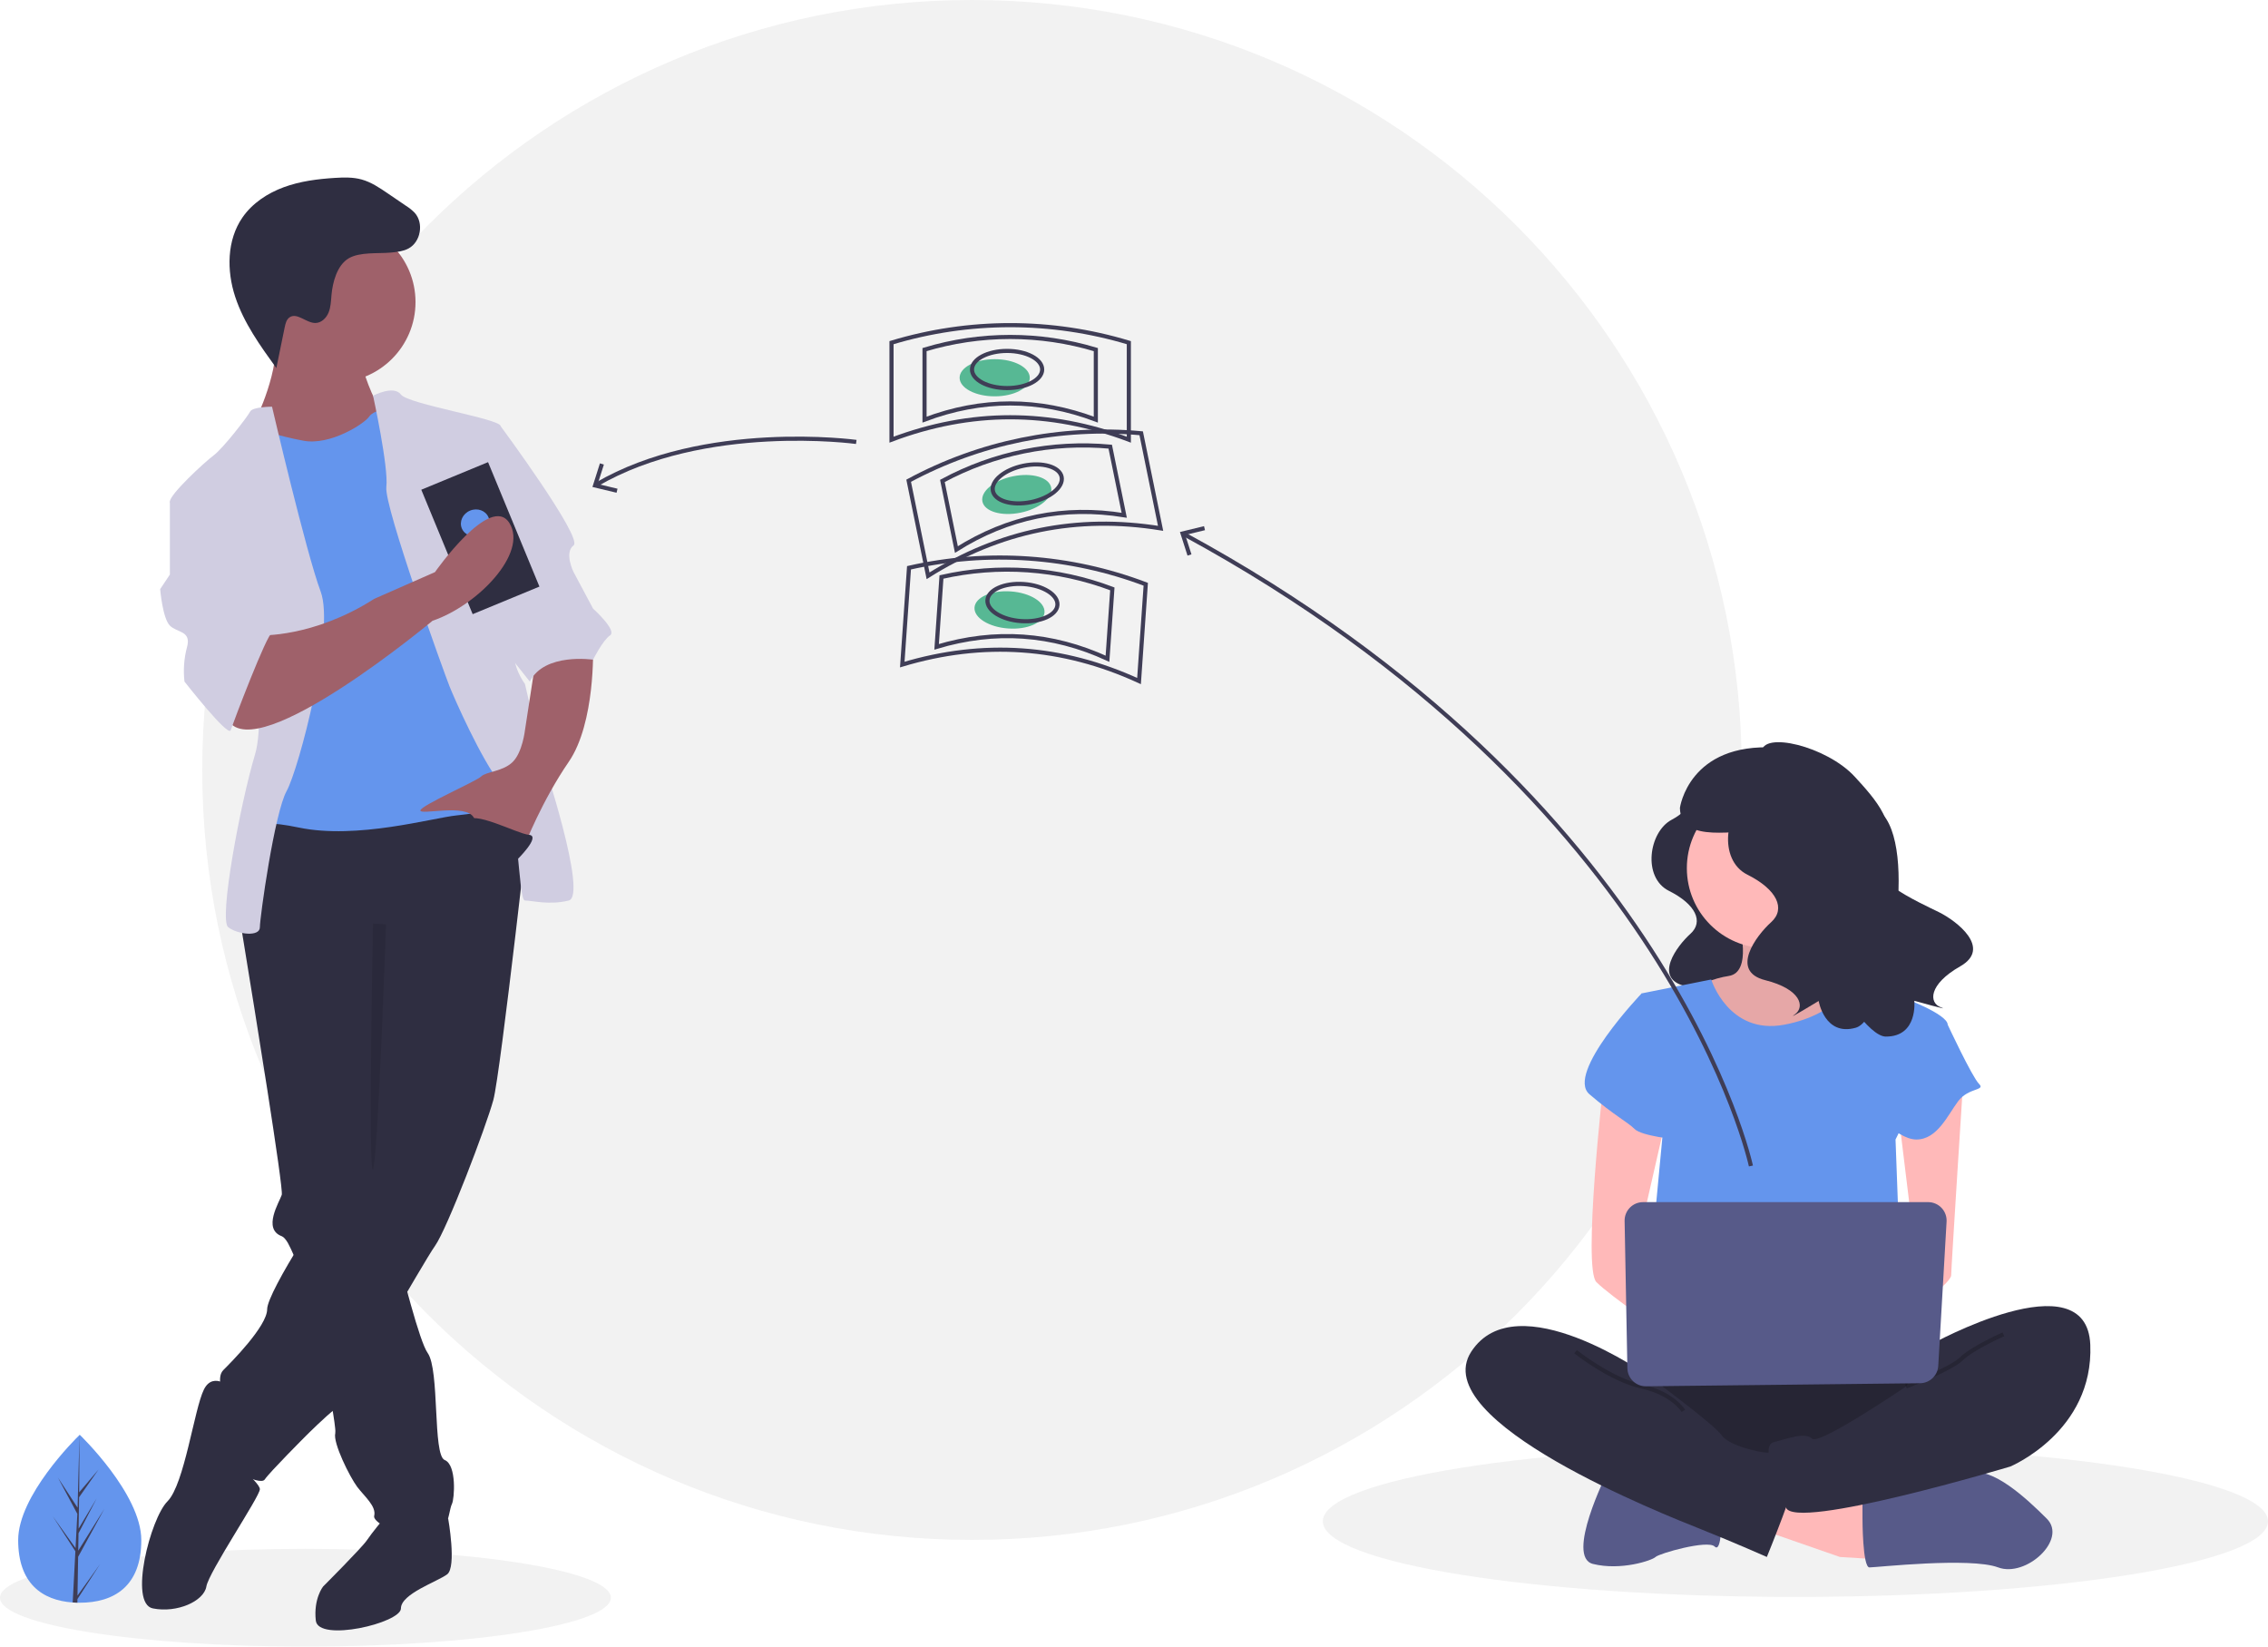
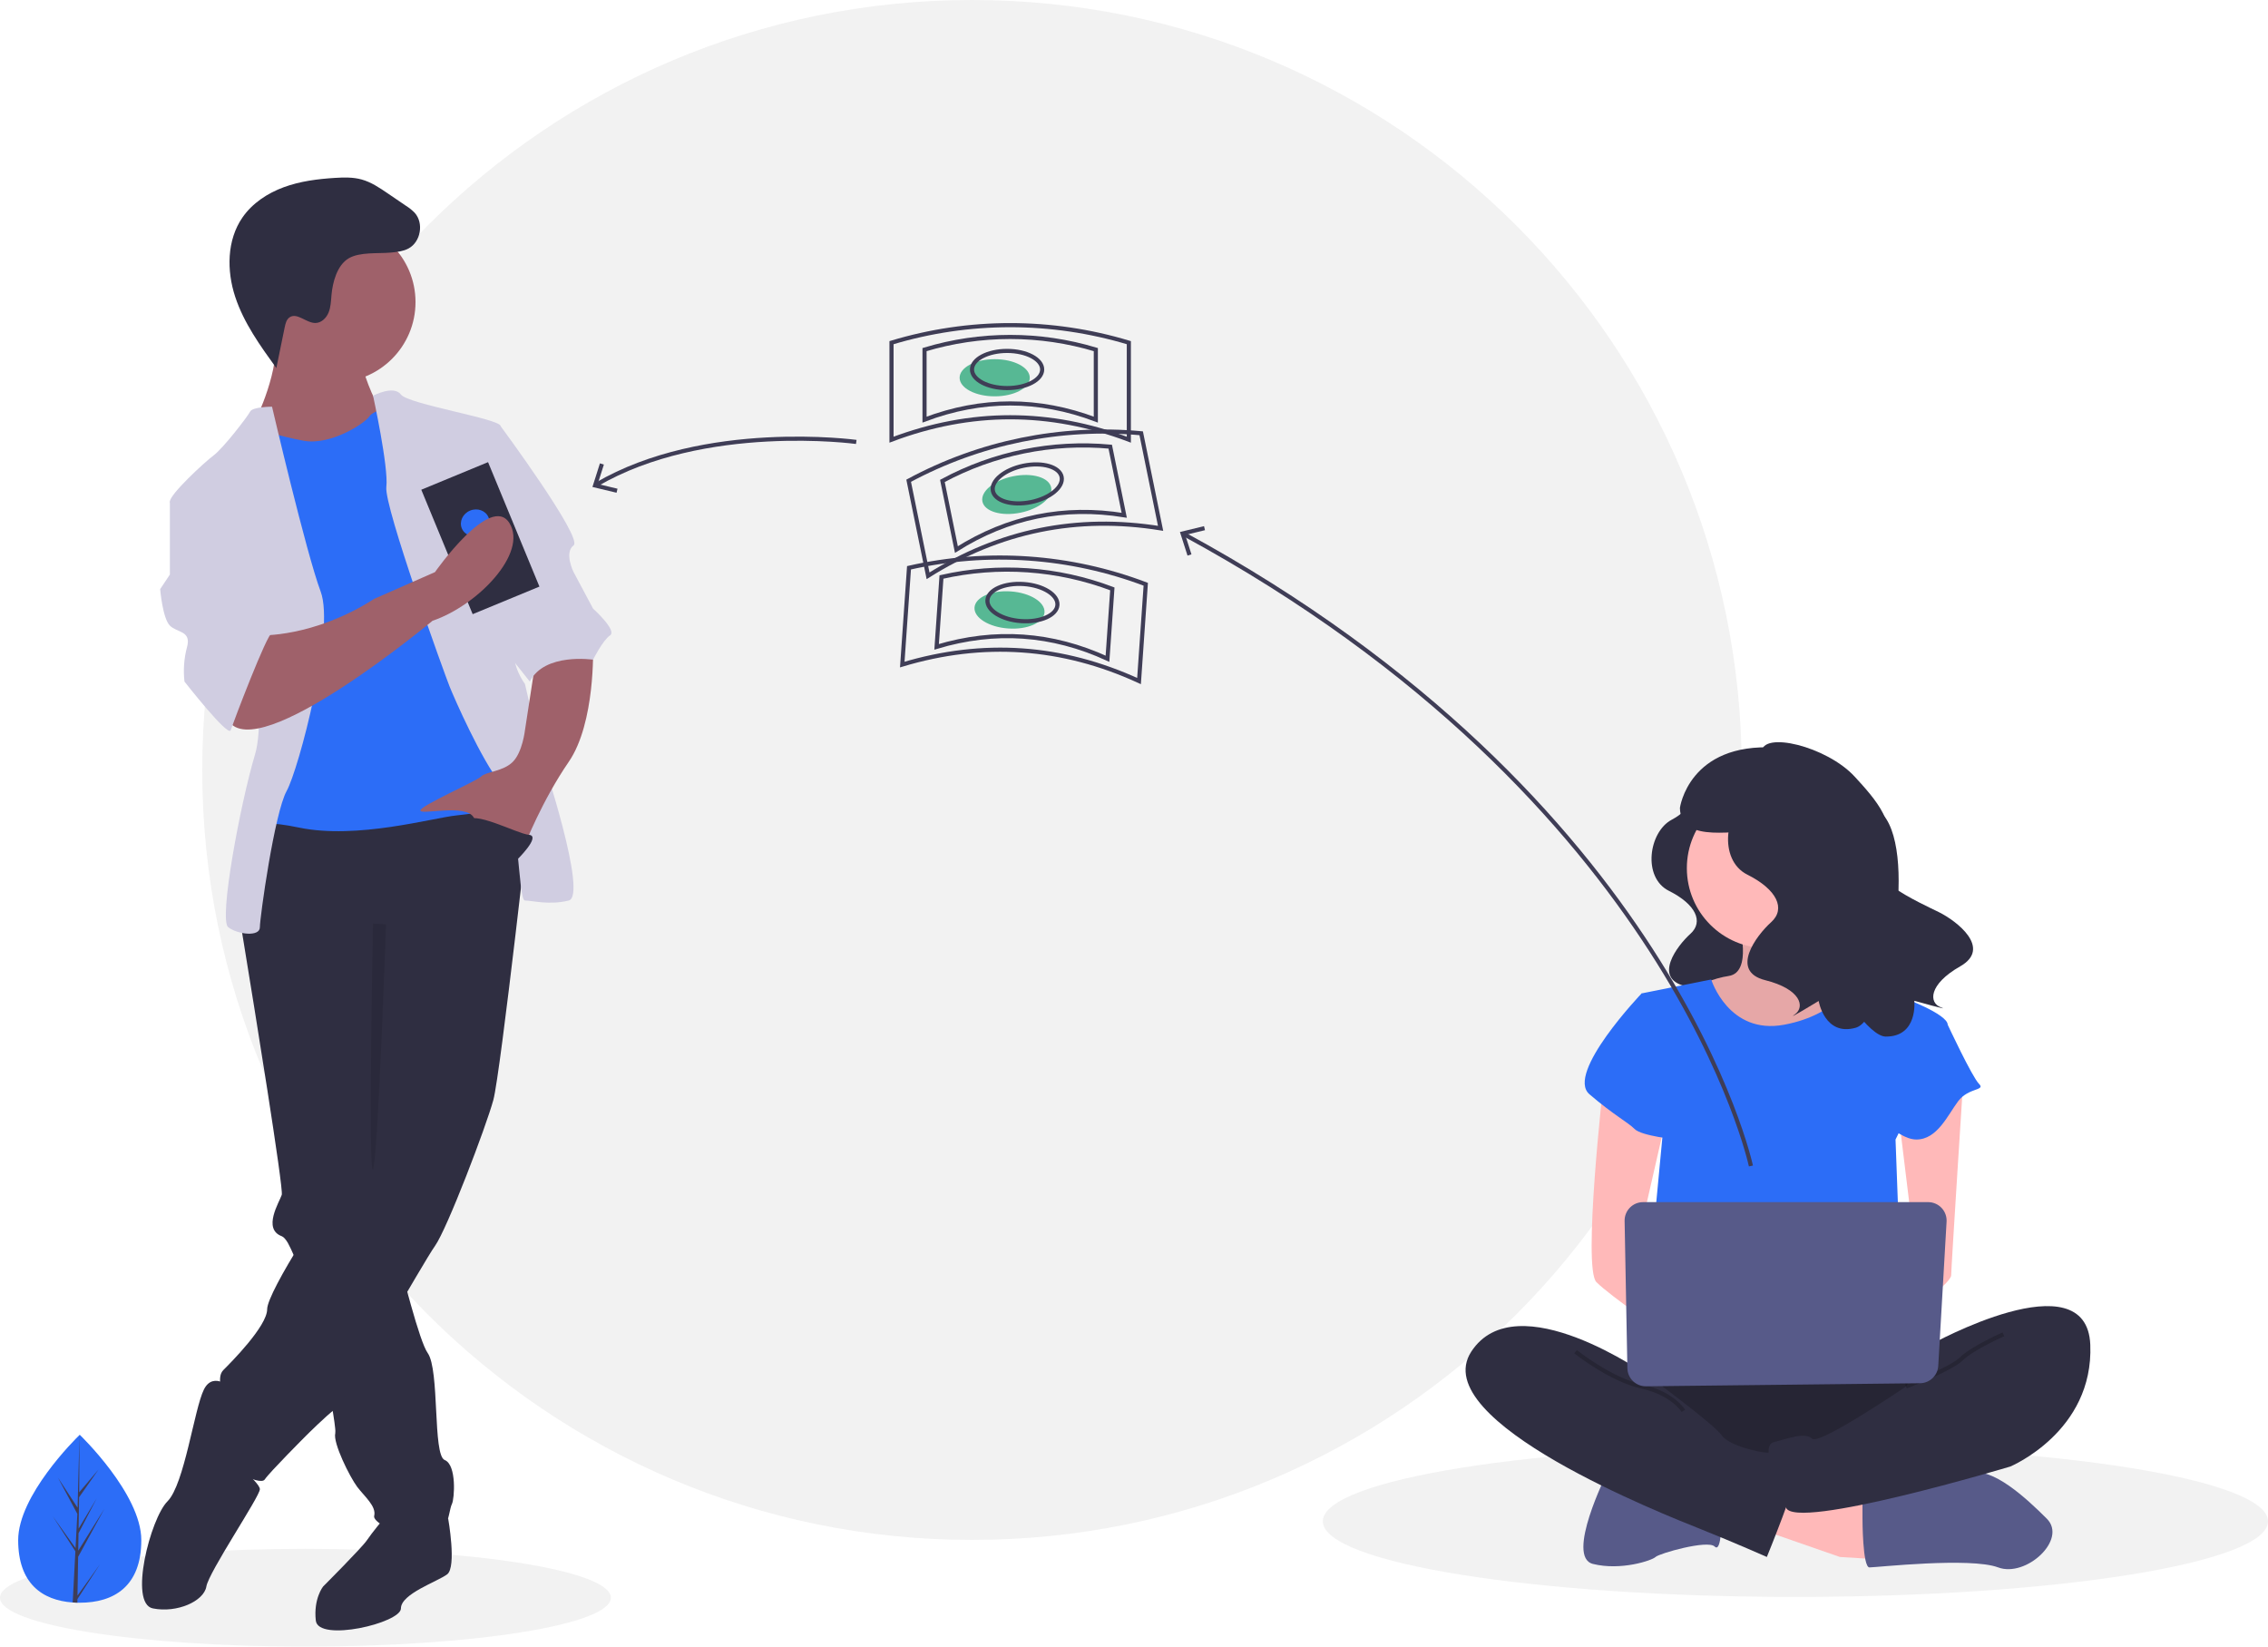
<svg xmlns="http://www.w3.org/2000/svg" id="ecb8a146-dd8f-4f83-ab4e-53bb1469e238" data-name="Layer 1" width="1099" height="797.68" viewBox="0 0 1099 797.68">
  <circle cx="471" cy="373" r="373" fill="#f2f2f2" />
  <ellipse cx="148" cy="774" rx="148" ry="23.68" fill="#f2f2f2" />
  <ellipse cx="870" cy="736.969" rx="229" ry="36.64" fill="#f2f2f2" />
  <path d="M869.62,435.945s1.95,6.499-9.098,12.348-14.297,27.945-1.3,34.443,16.897,14.947,10.398,20.796-18.197,21.446-2.6,25.345,17.547,11.698,12.998,14.947,10.398-5.849,10.398-5.849,2.6,15.597,16.247,11.698,51.99-77.985,32.494-88.383S869.62,435.945,869.62,435.945Z" transform="translate(-50.5 -51.15983)" fill="#2f2e41" />
  <path d="M893.175,498.697s6.741,23.594-5.056,25.279a46.052,46.052,0,0,0-20.224,8.426l21.909,28.65h40.447l25.279-25.279s-33.706-25.279-26.965-40.447S893.175,498.697,893.175,498.697Z" transform="translate(-50.5 -51.15983)" fill="#ffb9b9" />
  <path d="M893.175,498.697s6.741,23.594-5.056,25.279a46.052,46.052,0,0,0-20.224,8.426l21.909,28.65h40.447l25.279-25.279s-33.706-25.279-26.965-40.447S893.175,498.697,893.175,498.697Z" transform="translate(-50.5 -51.15983)" opacity="0.1" />
  <polygon points="852.787 740.779 891.549 754.261 918.513 755.946 916.828 732.352 861.213 715.904 852.787 740.779" fill="#ffb9b9" />
  <path d="M953.003,786.882s0,23.594,3.371,23.594,48.874-5.056,62.356,0,33.706-13.482,23.594-23.594-26.606-25.279-36.897-21.909-52.424,11.797-52.424,11.797Z" transform="translate(-50.5 -51.15983)" fill="#575a89" />
  <path d="M829.134,764.974s-20.224,40.447-6.741,43.818,28.65-1.685,30.335-3.371,25.279-8.426,28.65-5.056,3.371-13.482,3.371-13.482Z" transform="translate(-50.5 -51.15983)" fill="#575a89" />
  <path d="M845.987,709.359s-32.021,43.818-8.426,55.615,136.509,11.797,144.936,0,11.797-48.874,0-52.244S845.987,709.359,845.987,709.359Z" transform="translate(-50.5 -51.15983)" fill="#2f2e41" />
  <path d="M845.987,709.359s-32.021,43.818-8.426,55.615,136.509,11.797,144.936,0,11.797-48.874,0-52.244S845.987,709.359,845.987,709.359Z" transform="translate(-50.5 -51.15983)" opacity="0.2" />
  <circle cx="856.157" cy="420.572" r="38.762" fill="#ffb9b9" />
-   <path d="M845.987,532.403l33.706-6.741s8.426,26.965,35.391,21.909,33.706-21.909,33.706-21.909,20.224,8.426,21.909,8.426,23.594,8.426,23.594,13.482-25.279,55.615-25.279,55.615l3.371,91.006-124.712-3.371,8.426-89.321Z" transform="translate(-50.5 -51.15983)" fill="#6495ed" />
+   <path d="M845.987,532.403l33.706-6.741s8.426,26.965,35.391,21.909,33.706-21.909,33.706-21.909,20.224,8.426,21.909,8.426,23.594,8.426,23.594,13.482-25.279,55.615-25.279,55.615l3.371,91.006-124.712-3.371,8.426-89.321Z" transform="translate(-50.5 -51.15983)" fill="#2c6df7" />
  <path d="M827.449,576.22s-10.112,89.321-3.371,96.062,33.706,25.279,33.706,25.279V677.338l-13.482-25.279,13.482-58.985Z" transform="translate(-50.5 -51.15983)" fill="#ffb9b9" />
  <path d="M1001.877,573.692s-5.899,91.849-5.899,95.219-15.168,15.168-20.224,15.168-8.426-8.426-8.426-8.426l11.797-13.482-8.426-69.097Z" transform="translate(-50.5 -51.15983)" fill="#ffb9b9" />
  <path d="M985.866,702.618s75.838-42.132,77.524,0-38.762,58.985-38.762,58.985-104.488,31.332-108.702,19.879-12.64-29.991-5.899-31.676,15.168-5.056,18.538-1.685,45.503-25.279,45.503-25.279Z" transform="translate(-50.5 -51.15983)" fill="#2f2e41" />
  <path d="M1021.258,697.562s-15.168,6.741-20.224,11.797-26.965,13.482-26.965,13.482" transform="translate(-50.5 -51.15983)" fill="none" stroke="#000" stroke-miterlimit="10" stroke-width="2" opacity="0.2" />
-   <path d="M856.099,535.773l-10.112-3.371s-37.077,38.762-25.279,48.874,18.538,13.482,21.909,16.853,20.224,5.056,20.224,5.056Z" transform="translate(-50.5 -51.15983)" fill="#6495ed" />
-   <path d="M979.125,544.2l15.168,3.371s11.797,25.279,15.168,28.65-5.056,1.685-10.112,8.426-10.112,18.538-20.224,18.538-23.594-16.853-23.594-16.853Z" transform="translate(-50.5 -51.15983)" fill="#6495ed" />
+   <path d="M856.099,535.773l-10.112-3.371s-37.077,38.762-25.279,48.874,18.538,13.482,21.909,16.853,20.224,5.056,20.224,5.056Z" transform="translate(-50.5 -51.15983)" fill="#2c6df7" />
+   <path d="M979.125,544.2l15.168,3.371s11.797,25.279,15.168,28.65-5.056,1.685-10.112,8.426-10.112,18.538-20.224,18.538-23.594-16.853-23.594-16.853Z" transform="translate(-50.5 -51.15983)" fill="#2c6df7" />
  <path d="M849.357,717.785s-64.041-45.503-85.95-11.797,94.377,79.209,111.23,85.95,32.021,13.482,32.021,13.482,15.168-37.077,15.168-43.818-11.797-6.741-15.168-6.741-18.538-3.371-21.909-8.426S849.357,717.785,849.357,717.785Z" transform="translate(-50.5 -51.15983)" fill="#2f2e41" />
  <path d="M813.966,705.988s16.853,13.482,32.021,16.853,20.224,11.797,20.224,11.797" transform="translate(-50.5 -51.15983)" fill="none" stroke="#000" stroke-miterlimit="10" stroke-width="2" opacity="0.2" />
  <path d="M837.732,642.622l1.346,71.356a8.933,8.933,0,0,0,9.032,8.764l132.79-1.492a8.933,8.933,0,0,0,8.818-8.418l4.031-69.864a8.933,8.933,0,0,0-8.918-9.447H846.663A8.933,8.933,0,0,0,837.732,642.622Z" transform="translate(-50.5 -51.15983)" fill="#575a89" />
  <path d="M908.728,423.04s2.16,7.199-10.079,13.679-15.839,30.957-1.44,38.157,18.718,16.558,11.519,23.038-20.158,23.758-2.88,28.077,19.438,12.959,14.399,16.558,11.519-6.479,11.519-6.479,2.88,17.278,17.998,12.959,30.203-82.84,13.35-103.064C947.445,427.16,908.728,423.04,908.728,423.04Z" transform="translate(-50.5 -51.15983)" fill="#2f2e41" />
  <path d="M904.13,415.629c.003-10.547,31.559-2.969,45.088,11.758,9.369,10.198,23.599,25.54,11.674,36.355s20.439,24.992,29.119,29.29,25.817,17.443,10.343,26.261-15.224,17.72-9.401,19.827-12.839-3.134-12.839-3.134,1.885,17.415-13.838,17.332-60.832-86.494-50.056-110.513C924.24,420.473,904.13,415.629,904.13,415.629Z" transform="translate(-50.5 -51.15983)" fill="#2f2e41" />
  <path d="M910.965,413.318c-42.198-2.541-46.433,29.223-46.433,29.223.292,18.382,29.483,9.425,37.59,12.165,9.781-7.036,28.636-20.35,42.12-29.851A63.774,63.774,0,0,0,910.965,413.318Z" transform="translate(-50.5 -51.15983)" fill="#2f2e41" />
  <path d="M898.942,616.008S861.09,438.609,624.169,309.92" transform="translate(-50.5 -51.15983)" fill="none" stroke="#3f3d56" stroke-miterlimit="10" stroke-width="2" />
  <polygon points="583.431 254.891 583.905 256.836 574.322 259.16 577.341 268.549 575.435 269.16 571.76 257.724 583.431 254.891" fill="#3f3d56" />
-   <path d="M118.973,797.271c0,22.469-13.356,30.314-29.834,30.314q-.573,0-1.143-.013c-.763-.016-1.52-.053-2.267-.104-14.871-1.052-26.424-9.301-26.424-30.197,0-21.625,27.634-48.912,29.71-50.932l.004-.004c.08-.078.12-.116.12-.116S118.973,774.803,118.973,797.271Z" transform="translate(-50.5 -51.15983)" fill="#6495ed" />
+   <path d="M118.973,797.271c0,22.469-13.356,30.314-29.834,30.314q-.573,0-1.143-.013c-.763-.016-1.52-.053-2.267-.104-14.871-1.052-26.424-9.301-26.424-30.197,0-21.625,27.634-48.912,29.71-50.932l.004-.004c.08-.078.12-.116.12-.116S118.973,774.803,118.973,797.271Z" transform="translate(-50.5 -51.15983)" fill="#2c6df7" />
  <path d="M88.052,824.148,98.964,808.901,88.025,825.822l-.029,1.75c-.763-.016-1.52-.053-2.267-.104l1.176-22.479-.009-.175.02-.033.111-2.123L76.061,785.696,87.062,801.067l.025.451.889-16.985-9.388-17.528,9.503,14.547.925-35.212.004-.12v.116L88.865,774.103l9.347-11.008L88.827,776.495l-.247,15.207,8.727-14.594-8.763,16.832-.138,8.454,12.669-20.313-12.717,23.263Z" transform="translate(-50.5 -51.15983)" fill="#3f3d56" />
  <path d="M261.273,791.45l6.382-4.741s4.224,23.597-.489,27.132-22.391,9.428-22.391,16.498-40.068,16.498-41.246,5.892,3.535-16.498,3.535-16.498,18.855-18.855,21.212-22.391,8.249-10.606,8.249-10.606Z" transform="translate(-50.5 -51.15983)" fill="#2f2e41" />
  <path d="M166.996,498.014s.177,1.037.483,2.934c.283,1.685.672,4.066,1.143,7,4.95,30.204,19.386,119.119,18.408,122.053-1.178,3.535-9.428,16.498,0,20.034.907.342,1.886,1.449,2.934,3.194a68.494,68.494,0,0,1,4.985,11.761c5.621,16.31,11.632,42.413,15.108,60.49,1.52,7.943,2.557,14.33,2.864,17.677a9.612,9.612,0,0,1,.035,2.333c-1.178,4.714,7.071,21.212,10.606,25.926s9.428,9.428,8.249,14.142,29.462,17.677,32.997,9.428,3.535-12.963,4.714-15.32,2.357-18.855-3.535-21.212-2.357-43.603-8.249-51.852c-1.968-2.746-4.973-12.044-8.12-23.227-1.237-4.384-2.487-9.051-3.712-13.729-4.973-19.174-9.38-38.465-9.38-38.465L237.704,493.3l-64.815-8.249-1.662,3.665-3.312,7.271Z" transform="translate(-50.5 -51.15983)" fill="#2f2e41" />
  <path d="M163.461,724.278s-9.428-9.428-14.142,0-9.428,45.96-17.677,54.209-18.855,49.495-7.071,51.852,24.748-3.535,25.926-10.606S176.424,776.13,176.424,772.595s-16.498-16.498-16.498-16.498Z" transform="translate(-50.5 -51.15983)" fill="#2f2e41" />
  <path d="M308.412,433.198s-15.32,137.88-18.855,150.843-22.391,62.458-28.283,70.708-43.603,75.422-48.317,78.957-14.142,12.963-14.142,12.963-17.677,17.677-20.034,21.212-22.391-7.071-23.569-14.142,1.178-18.855,2.357-23.569-2.357-11.785,1.178-15.32,21.212-21.212,21.212-29.462,30.64-56.566,42.425-67.172,9.428-28.283,9.428-28.283V518.047l-64.815-20.034s3.535-56.566,11.785-56.566S295.449,422.592,308.412,433.198Z" transform="translate(-50.5 -51.15983)" fill="#2f2e41" />
  <circle cx="162.456" cy="146.346" r="38.889" fill="#9f616a" />
  <path d="M225.919,228.146s4.714,17.677,10.606,22.391-15.32,24.748-15.32,24.748l-40.068,2.357-7.071-22.391s12.963-25.926,9.428-42.425S225.919,228.146,225.919,228.146Z" transform="translate(-50.5 -51.15983)" fill="#9f616a" />
-   <path d="M242.418,248.18s-10.606,1.178-12.963,4.714-18.855,14.142-31.818,11.785-21.212-5.892-23.569-4.714-7.071,25.926-7.071,25.926l12.963,37.711-2.357,103.705-3.535,28.283s-7.071-9.428,21.212-3.535,64.815-4.714,76.6-5.892,31.818-4.714,32.997-11.785-3.535-32.997-3.535-32.997l-18.855-78.957-11.785-42.425Z" transform="translate(-50.5 -51.15983)" fill="#6495ed" />
+   <path d="M242.418,248.18s-10.606,1.178-12.963,4.714-18.855,14.142-31.818,11.785-21.212-5.892-23.569-4.714-7.071,25.926-7.071,25.926l12.963,37.711-2.357,103.705-3.535,28.283s-7.071-9.428,21.212-3.535,64.815-4.714,76.6-5.892,31.818-4.714,32.997-11.785-3.535-32.997-3.535-32.997l-18.855-78.957-11.785-42.425Z" transform="translate(-50.5 -51.15983)" fill="#2c6df7" />
  <path d="M231.271,242.861s9.968-5.287,13.504-.573,48.317,11.785,48.317,15.32,9.428,98.991,7.071,107.24,4.714,17.677,4.714,17.677l8.249,35.354s22.391,67.172,12.963,69.529-17.677,0-21.212,0-2.357-44.782-11.785-56.566-22.391-41.246-24.748-47.138-31.818-87.206-30.64-96.634S231.271,242.861,231.271,242.861Z" transform="translate(-50.5 -51.15983)" fill="#d0cde1" />
  <path d="M182.316,248.18s-9.428,0-10.606,2.357S158.747,268.214,154.033,271.749,132.821,290.604,132.821,294.14s34.175,29.462,34.175,29.462,14.142,69.529,7.071,93.098-17.677,80.135-12.963,83.671,15.32,4.714,15.32,0,7.071-55.388,12.963-65.994,23.569-77.778,16.498-96.634S182.316,248.18,182.316,248.18Z" transform="translate(-50.5 -51.15983)" fill="#d0cde1" />
  <path d="M337.873,364.847s1.178,36.532-11.785,55.388-21.212,40.068-21.212,40.068-21.212-5.892-24.748-12.963-25.926-1.178-25.926-3.535,27.105-14.142,29.462-16.498,10.606-2.357,15.32-7.071,5.892-15.32,5.892-15.32l4.714-30.64Z" transform="translate(-50.5 -51.15983)" fill="#9f616a" />
  <path d="M239.741,173.528c2.992-.272,6.077-.571,8.721-1.997,5.925-3.195,7.496-12.294,2.986-17.291a22.344,22.344,0,0,0-4.143-3.331l-8.958-6.097c-3.962-2.697-8.017-5.437-12.638-6.709-4.179-1.15-8.594-1.032-12.92-.763-8.399.522-16.849,1.6-24.749,4.5s-15.268,7.751-20.052,14.673c-7.585,10.974-7.689,25.775-3.511,38.444s12.112,23.701,19.931,34.51l4.057-19.795c.361-1.763.829-3.695,2.295-4.739,3.645-2.593,8.103,2.731,12.576,2.697,2.874-.022,5.287-2.386,6.376-5.046s1.161-5.605,1.413-8.468c.534-6.064,2.653-14.502,8.396-17.847C224.872,173.153,233.726,174.074,239.741,173.528Z" transform="translate(-50.5 -51.15983)" fill="#2f2e41" />
  <path d="M237.56,498.965s-3.98,115.127-6.337,118.663,0-119.025,0-119.025Z" transform="translate(-50.5 -51.15983)" opacity="0.1" />
  <path d="M283.664,257.607h9.428s40.068,54.209,35.354,57.745,0,12.963,0,12.963l9.428,17.677s11.785,10.606,8.249,12.963-8.249,11.785-8.249,11.785-23.569-3.535-30.64,10.606L291.949,362.05Z" transform="translate(-50.5 -51.15983)" fill="#d0cde1" />
  <rect x="265.768" y="279.254" width="35" height="65.224" transform="translate(-148.0884 80.56853) rotate(-22.43787)" fill="#2f2e41" />
-   <ellipse cx="280.75" cy="304.458" rx="7" ry="6.431" transform="translate(-145.4514 79.04643) rotate(-22.43785)" fill="#6495ed" />
+   <ellipse cx="280.75" cy="304.458" rx="7" ry="6.431" transform="translate(-145.4514 79.04643) rotate(-22.43785)" fill="#2c6df7" />
  <path d="M260.095,351.884s-84.849,70.708-98.991,48.317,15.32-41.246,15.32-41.246,25.926,1.178,55.388-17.677l29.462-12.963s26.896-38.399,36.061-23.777S281.69,344.608,260.095,351.884Z" transform="translate(-50.5 -51.15983)" fill="#9f616a" />
  <path d="M145.784,289.426,132.821,294.14v35.354l-4.714,7.071s1.178,14.142,4.714,17.677,10.606,2.357,8.249,10.606a44.667,44.667,0,0,0-1.178,16.498s21.212,27.105,22.391,23.569,17.677-47.138,20.034-47.138-23.569-68.351-23.569-68.351Z" transform="translate(-50.5 -51.15983)" fill="#d0cde1" />
  <path d="M300.752,467.963s12.185-11.785,6.093-12.374-27.305-12.374-30.84-6.482S300.752,467.963,300.752,467.963Z" transform="translate(-50.5 -51.15983)" fill="#2f2e41" />
  <ellipse cx="482" cy="183" rx="17" ry="9" fill="#57b894" />
  <path d="M597.5,264.16q-57.5-21.717-115,0v-47a199.038,199.038,0,0,1,115,0Z" transform="translate(-50.5 -51.15983)" fill="none" stroke="#3f3d56" stroke-miterlimit="10" stroke-width="2" />
  <path d="M581.5,254.44q-41.5-15.674-83,0V220.519a143.653,143.653,0,0,1,83,0Z" transform="translate(-50.5 -51.15983)" fill="none" stroke="#3f3d56" stroke-miterlimit="10" stroke-width="2" />
  <ellipse cx="488" cy="179" rx="17" ry="9" fill="none" stroke="#3f3d56" stroke-miterlimit="10" stroke-width="2" />
  <ellipse cx="543.2" cy="290.706" rx="17" ry="9" transform="translate(-97.66163 63.33821) rotate(-11.53546)" fill="#57b894" />
  <path d="M612.886,307.101q-60.681-9.779-112.677,22.997l-9.399-46.051a199.038,199.038,0,0,1,112.677-22.997Z" transform="translate(-50.5 -51.15983)" fill="none" stroke="#3f3d56" stroke-miterlimit="10" stroke-width="2" />
  <path d="M595.266,300.777q-43.796-7.058-81.323,16.598L507.159,284.139a143.653,143.653,0,0,1,81.323-16.598Z" transform="translate(-50.5 -51.15983)" fill="none" stroke="#3f3d56" stroke-miterlimit="10" stroke-width="2" />
  <ellipse cx="548.279" cy="285.587" rx="17" ry="9" transform="translate(-96.53536 64.25047) rotate(-11.53546)" fill="none" stroke="#3f3d56" stroke-miterlimit="10" stroke-width="2" />
  <ellipse cx="539.675" cy="346.645" rx="9" ry="17" transform="translate(105.9025 809.7943) rotate(-86.0194)" fill="#57b894" />
  <path d="M602.435,381.085q-55.854-25.656-114.723-7.983l3.263-46.887a199.038,199.038,0,0,1,114.723,7.983Z" transform="translate(-50.5 -51.15983)" fill="none" stroke="#3f3d56" stroke-miterlimit="10" stroke-width="2" />
  <path d="M587.149,370.278Q546.837,351.761,504.349,364.516l2.355-33.84a143.653,143.653,0,0,1,82.8,5.762Z" transform="translate(-50.5 -51.15983)" fill="none" stroke="#3f3d56" stroke-miterlimit="10" stroke-width="2" />
  <ellipse cx="545.938" cy="343.071" rx="9" ry="17" transform="translate(115.2961 812.7167) rotate(-86.0194)" fill="none" stroke="#3f3d56" stroke-miterlimit="10" stroke-width="2" />
  <path d="M465.422,265.251s-73.496-10.055-125.982,20.704" transform="translate(-50.5 -51.15983)" fill="none" stroke="#3f3d56" stroke-miterlimit="10" stroke-width="2" />
  <polygon points="290.708 224.459 292.617 225.063 289.633 234.462 299.227 236.751 298.76 238.698 287.077 235.907 290.708 224.459" fill="#3f3d56" />
</svg>
